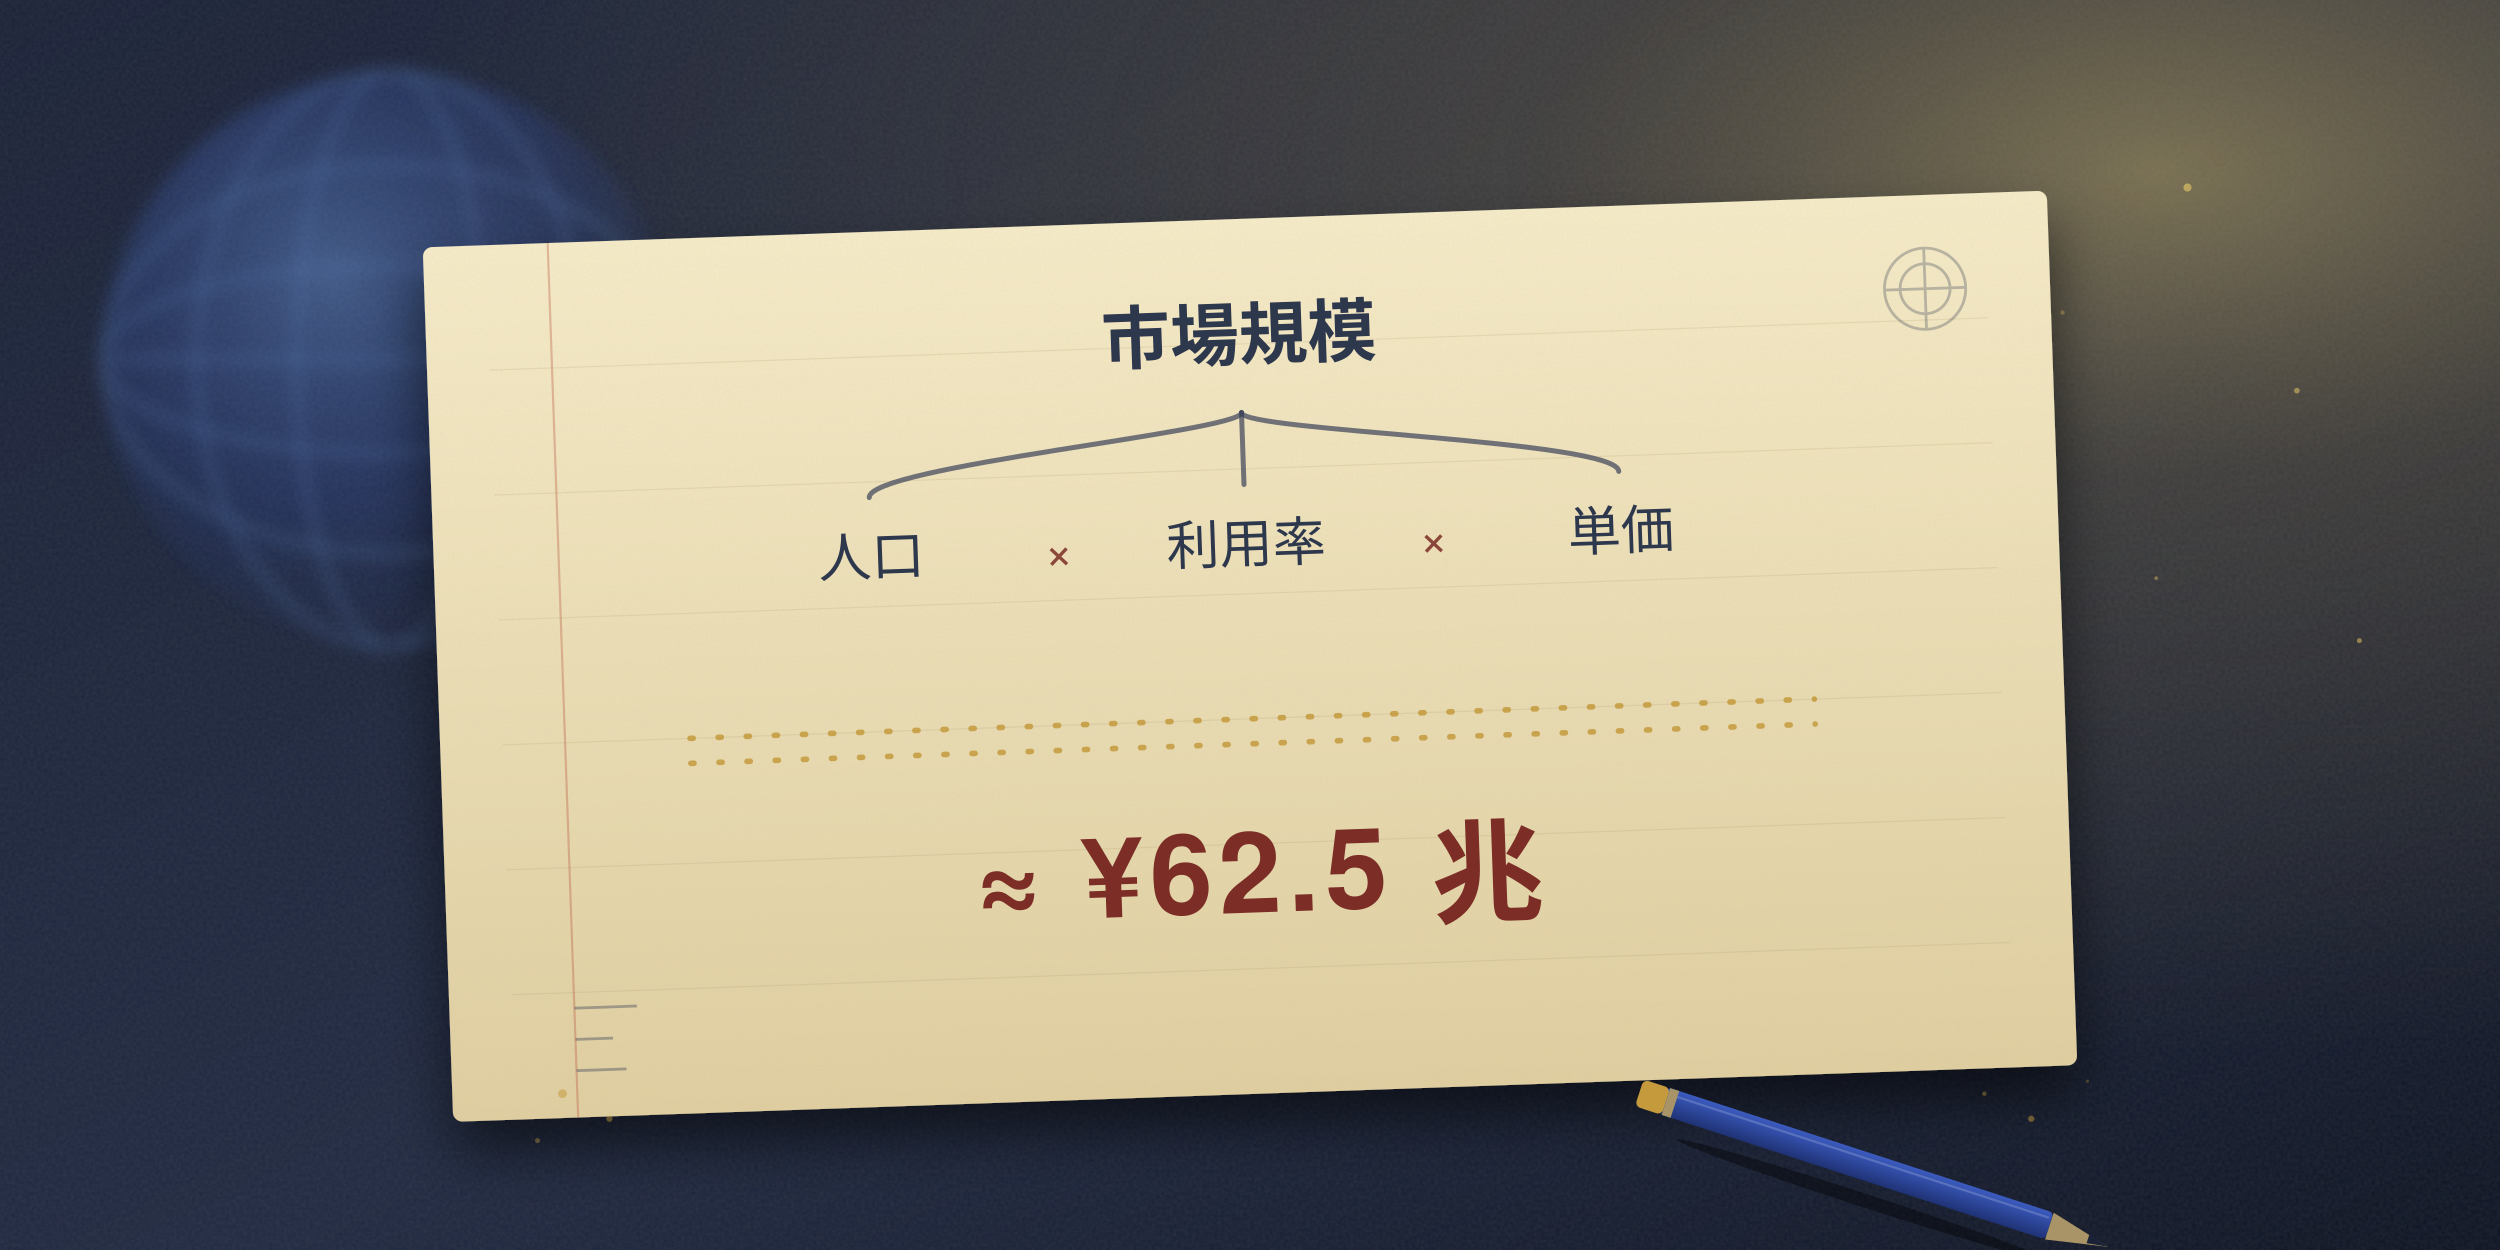
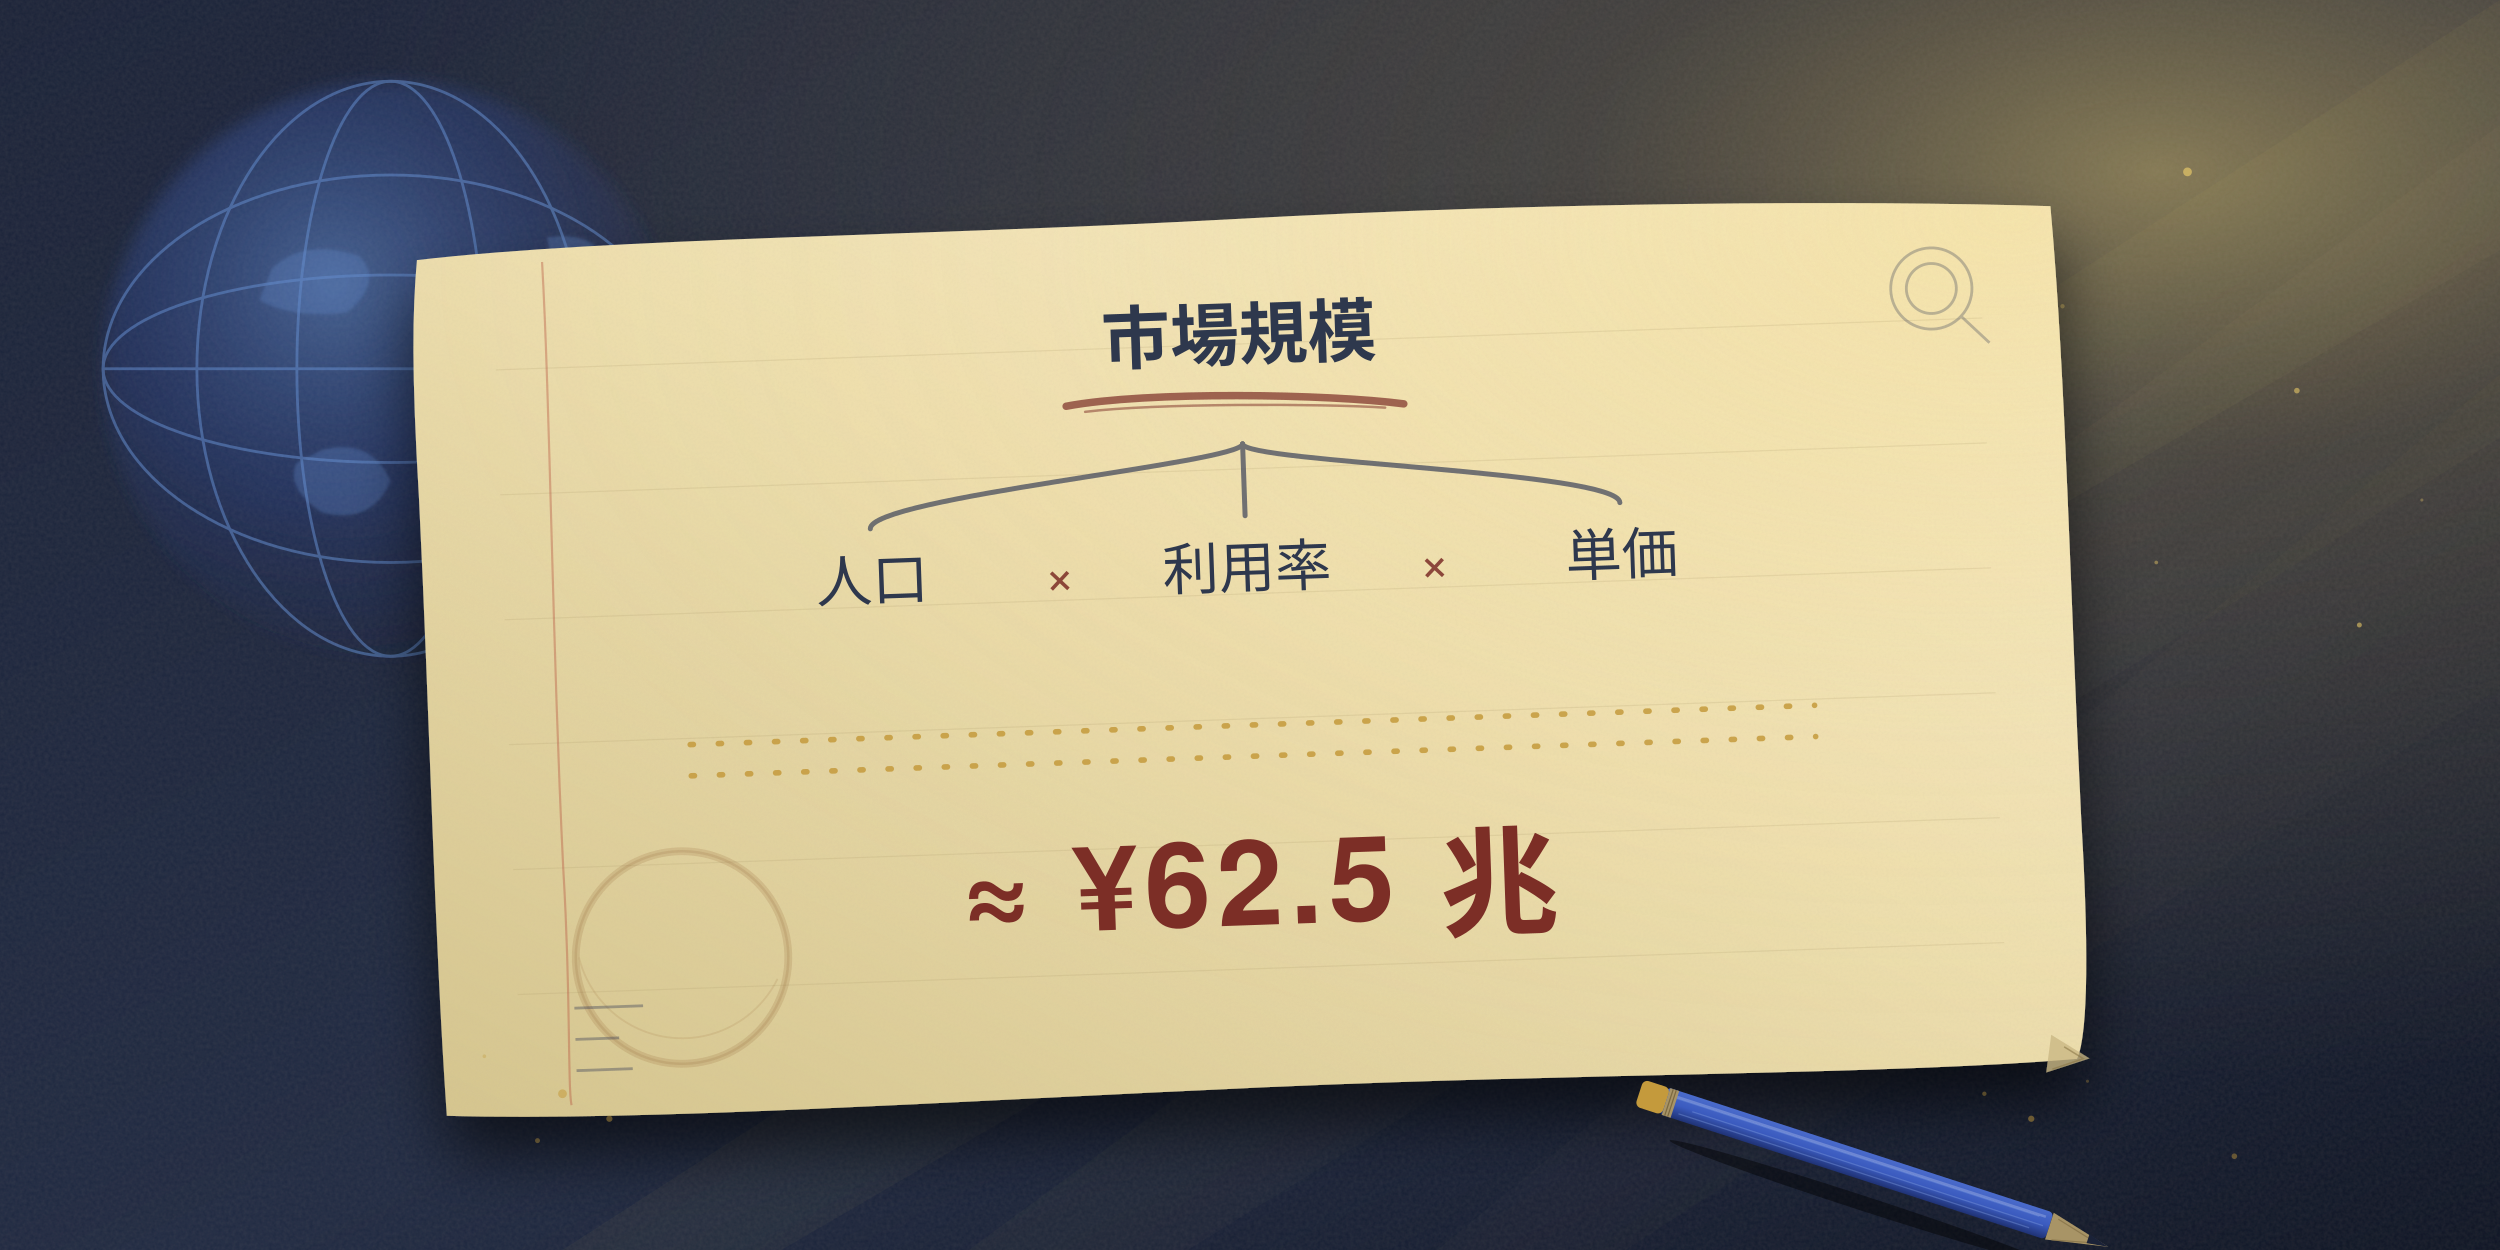
<svg xmlns="http://www.w3.org/2000/svg" viewBox="0 0 800 400" preserveAspectRatio="xMidYMid slice">
  <defs>
    <linearGradient id="desk-f1" x1="0" y1="0" x2="1" y2="1">
      <stop offset="0%" stop-color="#1A2238" />
      <stop offset="55%" stop-color="#1F2942" />
      <stop offset="100%" stop-color="#0E1424" />
    </linearGradient>
-     <radialGradient id="lamp-f1" cx="0.86" cy="0.14" r="0.7">
-       <stop offset="0%" stop-color="#F4D26A" stop-opacity="0.42" />
-       <stop offset="35%" stop-color="#C49A3C" stop-opacity="0.20" />
+     <radialGradient id="lamp-f1" cx="0.86" cy="0.14" r="0.72">
+       <stop offset="0%" stop-color="#F4D26A" stop-opacity="0.48" />
+       <stop offset="32%" stop-color="#C49A3C" stop-opacity="0.22" />
      <stop offset="100%" stop-color="#C49A3C" stop-opacity="0" />
    </radialGradient>
-     <linearGradient id="paper-f1" x1="0" y1="0" x2="0" y2="1">
-       <stop offset="0%" stop-color="#F5EBC8" />
-       <stop offset="100%" stop-color="#DFCEA0" />
+     <linearGradient id="paper-f1" x1="0" y1="1" x2="1" y2="0">
+       <stop offset="0%" stop-color="#D5C58E" />
+       <stop offset="55%" stop-color="#EFE0B0" />
+       <stop offset="100%" stop-color="#F9F0D2" />
    </linearGradient>
+     <radialGradient id="paperWarm-f1" cx="0.95" cy="0.05" r="0.95">
+       <stop offset="0%" stop-color="#F4D26A" stop-opacity="0.35" />
+       <stop offset="60%" stop-color="#F4D26A" stop-opacity="0.05" />
+       <stop offset="100%" stop-color="#F4D26A" stop-opacity="0" />
+     </radialGradient>
    <linearGradient id="pencil-f1" x1="0" y1="0" x2="0" y2="1">
-       <stop offset="0%" stop-color="#3B5BBF" />
+       <stop offset="0%" stop-color="#4A6BCB" />
+       <stop offset="50%" stop-color="#3B5BBF" />
      <stop offset="100%" stop-color="#1F3275" />
    </linearGradient>
    <radialGradient id="globe-f1" cx="0.4" cy="0.35" r="0.7">
-       <stop offset="0%" stop-color="#7AAEFF" stop-opacity="0.55" />
-       <stop offset="60%" stop-color="#3B5BBF" stop-opacity="0.30" />
+       <stop offset="0%" stop-color="#7AAEFF" stop-opacity="0.6" />
+       <stop offset="55%" stop-color="#3B5BBF" stop-opacity="0.32" />
      <stop offset="100%" stop-color="#1B2954" stop-opacity="0.08" />
    </radialGradient>
+     <linearGradient id="ray-f1" x1="0" y1="0" x2="1" y2="1">
+       <stop offset="0%" stop-color="#F4D26A" stop-opacity="0.18" />
+       <stop offset="40%" stop-color="#F4D26A" stop-opacity="0.06" />
+       <stop offset="100%" stop-color="#F4D26A" stop-opacity="0" />
+     </linearGradient>
    <filter id="grain-f1" x="0%" y="0%" width="100%" height="100%">
      <feTurbulence type="fractalNoise" baseFrequency="0.85" numOctaves="2" seed="3" />
      <feColorMatrix type="matrix" values="0 0 0 0 0.42  0 0 0 0 0.36  0 0 0 0 0.27  0 0 0 0.20 0" />
      <feComposite operator="in" in2="SourceGraphic" />
    </filter>
    <filter id="paperGrain-f1" x="0%" y="0%" width="100%" height="100%">
      <feTurbulence type="fractalNoise" baseFrequency="1.2" numOctaves="2" seed="7" />
-       <feColorMatrix type="matrix" values="0 0 0 0 0.55  0 0 0 0 0.46  0 0 0 0 0.30  0 0 0 0.18 0" />
+       <feColorMatrix type="matrix" values="0 0 0 0 0.55  0 0 0 0 0.46  0 0 0 0 0.30  0 0 0 0.20 0" />
      <feComposite operator="in" in2="SourceGraphic" />
    </filter>
    <filter id="cardShadow-f1" x="-15%" y="-15%" width="130%" height="135%">
-       <feGaussianBlur in="SourceAlpha" stdDeviation="9" />
-       <feOffset dx="0" dy="10" />
+       <feGaussianBlur in="SourceAlpha" stdDeviation="10" />
+       <feOffset dx="0" dy="12" />
      <feComponentTransfer>
-         <feFuncA type="linear" slope="0.55" />
+         <feFuncA type="linear" slope="0.6" />
      </feComponentTransfer>
      <feMerge>
        <feMergeNode />
        <feMergeNode in="SourceGraphic" />
      </feMerge>
    </filter>
    <filter id="softBlur-f1">
      <feGaussianBlur stdDeviation="2.5" />
    </filter>
+     <filter id="microBlur-f1">
+       <feGaussianBlur stdDeviation="0.6" />
+     </filter>
+     <clipPath id="paperShape-f1">
+       <path d="         M -262 -136         C -200 -141, -100 -138, 0 -140         C 100 -142, 200 -139, 261 -135         C 264 -80, 263 -10, 264 60         C 265 100, 264 130, 260 138         C 200 141, 100 137, 0 138         C -100 139, -200 142, -262 138         C -264 80, -263 10, -264 -60         C -265 -100, -264 -120, -262 -136         Z" />
+     </clipPath>
  </defs>
  <rect width="800" height="400" fill="url(#desk-f1)" />
  <rect width="800" height="400" fill="url(#lamp-f1)" />
+   <g opacity="0.85">
+     <polygon points="800,0 800,80 250,400 180,400" fill="url(#ray-f1)" />
+     <polygon points="800,40 800,140 380,400 310,400" fill="url(#ray-f1)" opacity="0.7" />
+     <polygon points="800,120 800,220 520,400 460,400" fill="url(#ray-f1)" opacity="0.5" />
+   </g>
  <rect width="800" height="400" filter="url(#grain-f1)" opacity="0.55" />
-   <g transform="translate(125,115)" opacity="0.7" filter="url(#softBlur-f1)">
-     <circle cx="0" cy="0" r="92" fill="url(#globe-f1)" />
-     <g fill="none" stroke="#7AAEFF" stroke-width="0.9" opacity="0.6">
+   <g transform="translate(125,118)" opacity="0.72">
+     <g filter="url(#softBlur-f1)">
+       <circle cx="0" cy="0" r="92" fill="url(#globe-f1)" />
+     </g>
+     <g fill="none" stroke="#7AAEFF" stroke-width="0.9" opacity="0.55">
      <ellipse cx="0" cy="0" rx="92" ry="30" />
      <ellipse cx="0" cy="0" rx="92" ry="62" />
      <ellipse cx="0" cy="0" rx="30" ry="92" />
      <ellipse cx="0" cy="0" rx="62" ry="92" />
      <line x1="-92" y1="0" x2="92" y2="0" />
    </g>
+     <g fill="#7AAEFF" opacity="0.32" filter="url(#microBlur-f1)">
+       <path d="M -38 -32 Q -28 -42, -10 -36 Q -2 -28, -14 -18 Q -32 -16, -42 -22 Z" />
+       <path d="M 12 -8 Q 32 -16, 48 -6 Q 54 6, 44 16 Q 26 20, 14 12 Z" />
+       <path d="M -22 26 Q -6 22, 0 36 Q -6 50, -22 46 Q -34 38, -30 30 Z" />
+       <path d="M 50 -42 Q 64 -44, 68 -36 Q 64 -28, 52 -32 Z" />
+     </g>
  </g>
  <g fill="#F4D26A">
-     <circle cx="700" cy="60" r="1.3" opacity="0.55" />
-     <circle cx="660" cy="100" r="0.7" opacity="0.40" />
-     <circle cx="735" cy="125" r="0.9" opacity="0.50" />
-     <circle cx="610" cy="140" r="0.5" opacity="0.35" />
-     <circle cx="690" cy="185" r="0.6" opacity="0.40" />
-     <circle cx="755" cy="205" r="0.8" opacity="0.50" />
-     <circle cx="635" cy="225" r="0.5" opacity="0.30" />
+     <circle cx="700" cy="55" r="1.4" opacity="0.6" />
+     <circle cx="660" cy="98" r="0.7" opacity="0.42" />
+     <circle cx="735" cy="125" r="0.9" opacity="0.55" />
+     <circle cx="610" cy="138" r="0.5" opacity="0.35" />
+     <circle cx="690" cy="180" r="0.6" opacity="0.42" />
+     <circle cx="755" cy="200" r="0.8" opacity="0.55" />
+     <circle cx="635" cy="225" r="0.5" opacity="0.32" />
+     <circle cx="585" cy="78" r="0.6" opacity="0.40" />
+     <circle cx="775" cy="160" r="0.5" opacity="0.32" />
  </g>
  <g transform="translate(400,210) rotate(-2)" filter="url(#cardShadow-f1)">
-     <rect x="-260" y="-140" width="520" height="280" rx="3" fill="url(#paper-f1)" />
-     <rect x="-260" y="-140" width="520" height="280" rx="3" filter="url(#paperGrain-f1)" opacity="0.55" />
+     <path d="       M -262 -136       C -200 -141, -100 -138, 0 -140       C 100 -142, 200 -139, 261 -135       C 264 -80, 263 -10, 264 60       C 265 100, 264 130, 260 138       C 200 141, 100 137, 0 138       C -100 139, -200 142, -262 138       C -264 80, -263 10, -264 -60       C -265 -100, -264 -120, -262 -136       Z" fill="url(#paper-f1)" />
+     <g clip-path="url(#paperShape-f1)">
+       <rect x="-265" y="-145" width="540" height="290" fill="url(#paperWarm-f1)" />
+       <rect x="-265" y="-145" width="540" height="290" filter="url(#paperGrain-f1)" opacity="0.55" />
+     </g>
    <g stroke="#A89466" stroke-width="0.4" opacity="0.18">
-       <line x1="-240" y1="-100" x2="240" y2="-100" />
-       <line x1="-240" y1="-60" x2="240" y2="-60" />
-       <line x1="-240" y1="-20" x2="240" y2="-20" />
-       <line x1="-240" y1="20" x2="240" y2="20" />
-       <line x1="-240" y1="60" x2="240" y2="60" />
-       <line x1="-240" y1="100" x2="240" y2="100" />
+       <line x1="-238" y1="-100" x2="238" y2="-100" />
+       <line x1="-238" y1="-60" x2="238" y2="-60" />
+       <line x1="-238" y1="-20" x2="238" y2="-20" />
+       <line x1="-238" y1="20" x2="238" y2="20" />
+       <line x1="-238" y1="60" x2="238" y2="60" />
+       <line x1="-238" y1="100" x2="238" y2="100" />
    </g>
-     <line x1="-220" y1="-140" x2="-220" y2="140" stroke="#B7553F" stroke-width="0.7" opacity="0.35" />
+     <path d="M -222 -134 C -221 -90, -223 -10, -222 60 C -221 100, -223 130, -222 136" stroke="#B7553F" stroke-width="0.7" opacity="0.4" fill="none" />
+     <g transform="translate(-185,90) rotate(-12)" opacity="0.32">
+       <circle cx="0" cy="0" r="34" fill="none" stroke="#8B5A2B" stroke-width="2.5" opacity="0.55" />
+       <circle cx="0" cy="0" r="34" fill="none" stroke="#8B5A2B" stroke-width="0.8" opacity="0.85" />
+       <path d="M -32 -8 A 34 34 0 0 0 28 14" fill="none" stroke="#8B5A2B" stroke-width="0.6" opacity="0.4" />
+     </g>
    <g font-family="'Helvetica Neue','Hiragino Sans','Yu Gothic',sans-serif" fill="#2E374D">
      <text x="0" y="-95" text-anchor="middle" font-size="22" font-weight="700">市場規模</text>
-       <path d="M 0 -78 C 0 -72, -120 -65, -120 -55" fill="none" stroke="#3B4258" stroke-width="1.6" stroke-linecap="round" opacity="0.7" />
-       <path d="M 0 -78 L 0 -55" fill="none" stroke="#3B4258" stroke-width="1.6" stroke-linecap="round" opacity="0.7" />
-       <path d="M 0 -78 C 0 -72, 120 -65, 120 -55" fill="none" stroke="#3B4258" stroke-width="1.6" stroke-linecap="round" opacity="0.7" />
-       <text x="-120" y="-30" text-anchor="middle" font-size="17" font-weight="500">人口</text>
-       <text x="0" y="-30" text-anchor="middle" font-size="17" font-weight="500">利用率</text>
-       <text x="120" y="-30" text-anchor="middle" font-size="17" font-weight="500">単価</text>
-       <text x="-60" y="-30" text-anchor="middle" font-size="16" font-weight="400" fill="#7B2D26" opacity="0.85">×</text>
-       <text x="60" y="-30" text-anchor="middle" font-size="16" font-weight="400" fill="#7B2D26" opacity="0.85">×</text>
    </g>
-     <line x1="-180" y1="20" x2="180" y2="20" stroke="#C49A3C" stroke-width="1.8" opacity="0.85" stroke-linecap="round" stroke-dasharray="1 8" />
-     <line x1="-180" y1="28" x2="180" y2="28" stroke="#C49A3C" stroke-width="1.8" opacity="0.85" stroke-linecap="round" stroke-dasharray="1 8" />
-     <text x="0" y="82" text-anchor="middle" font-family="'Helvetica Neue','Hiragino Sans','Yu Gothic',sans-serif" font-size="36" font-weight="700" fill="#7B2D26" letter-spacing="2">≈ ¥62.5 兆</text>
+     <path d="M -56 -82 C -30 -86, 28 -83, 52 -79" fill="none" stroke="#7B2D26" stroke-width="2.4" stroke-linecap="round" opacity="0.7" />
+     <path d="M -50 -80 C -28 -82, 26 -80, 46 -78" fill="none" stroke="#7B2D26" stroke-width="0.8" stroke-linecap="round" opacity="0.5" />
+     <g fill="none" stroke="#3B4258" stroke-width="1.6" stroke-linecap="round" opacity="0.7">
+       <path d="M 0 -68 C 0 -62, -120 -55, -120 -45" />
+       <path d="M 0 -68 L 0 -45" />
+       <path d="M 0 -68 C 0 -62, 120 -55, 120 -45" />
+     </g>
+     <g font-family="'Helvetica Neue','Hiragino Sans','Yu Gothic',sans-serif" fill="#2E374D">
+       <text x="-120" y="-22" text-anchor="middle" font-size="18" font-weight="500">人口</text>
+       <text x="0" y="-22" text-anchor="middle" font-size="18" font-weight="500">利用率</text>
+       <text x="120" y="-22" text-anchor="middle" font-size="18" font-weight="500">単価</text>
+       <text x="-60" y="-22" text-anchor="middle" font-size="17" font-weight="400" fill="#7B2D26" opacity="0.85">×</text>
+       <text x="60" y="-22" text-anchor="middle" font-size="17" font-weight="400" fill="#7B2D26" opacity="0.85">×</text>
+     </g>
+     <g stroke="#C49A3C" stroke-linecap="round" stroke-dasharray="1 8" opacity="0.85">
+       <line x1="-180" y1="22" x2="180" y2="22" stroke-width="1.8" />
+       <line x1="-180" y1="32" x2="180" y2="32" stroke-width="1.8" />
+     </g>
+     <text x="0" y="86" text-anchor="middle" font-family="'Helvetica Neue','Hiragino Sans','Yu Gothic',sans-serif" font-size="38" font-weight="700" fill="#7B2D26" letter-spacing="2">≈ ¥62.5 兆</text>
    <g stroke="#3B4258" stroke-width="0.9" fill="none" opacity="0.32">
-       <circle cx="220" cy="-110" r="13" />
-       <circle cx="220" cy="-110" r="8" />
-       <line x1="220" y1="-123" x2="220" y2="-97" />
-       <line x1="207" y1="-110" x2="233" y2="-110" />
+       <circle cx="222" cy="-110" r="13" />
+       <circle cx="222" cy="-110" r="8" />
+       <line x1="231" y1="-101" x2="240" y2="-92" />
    </g>
    <g stroke="#3B4258" stroke-width="0.9" fill="none" opacity="0.4">
-       <line x1="-220" y1="105" x2="-200" y2="105" />
-       <line x1="-220" y1="115" x2="-208" y2="115" />
-       <line x1="-220" y1="125" x2="-204" y2="125" />
+       <line x1="-220" y1="105" x2="-198" y2="105" />
+       <line x1="-220" y1="115" x2="-206" y2="115" />
+       <line x1="-220" y1="125" x2="-202" y2="125" />
+     </g>
+     <g>
+       <path d="M 252 130 L 264 138 L 250 142 Z" fill="#C8B582" opacity="0.75" />
+       <path d="M 256 134 L 262 138 L 252 141" fill="none" stroke="#8B7848" stroke-width="0.5" opacity="0.6" />
    </g>
  </g>
  <g transform="translate(610,378) rotate(18)">
-     <ellipse cx="-12" cy="10" rx="62" ry="2.2" fill="#000000" opacity="0.4" />
+     <ellipse cx="-12" cy="11" rx="64" ry="2.4" fill="#000000" opacity="0.45" />
    <rect x="-82" y="-5" width="130" height="9" rx="1.5" fill="url(#pencil-f1)" />
+     <g stroke="#8AA8E8" stroke-width="0.4" opacity="0.35">
+       <line x1="-78" y1="-2.5" x2="44" y2="-2.5" />
+       <line x1="-72" y1="0" x2="46" y2="0" />
+       <line x1="-76" y1="2" x2="42" y2="2" />
+     </g>
    <rect x="-90" y="-5" width="9" height="9" rx="1.8" fill="#C49A3C" />
    <rect x="-81" y="-5" width="3" height="9" fill="#A89466" />
+     <line x1="-80" y1="-5" x2="-80" y2="4" stroke="#7C6940" stroke-width="0.4" />
+     <line x1="-79" y1="-5" x2="-79" y2="4" stroke="#7C6940" stroke-width="0.4" />
    <polygon points="48,-5 48,4 68,0" fill="#A89466" />
+     <line x1="50" y1="-3.5" x2="64" y2="0" stroke="#7C6940" stroke-width="0.4" opacity="0.6" />
+     <line x1="50" y1="3.5" x2="64" y2="0" stroke="#7C6940" stroke-width="0.4" opacity="0.6" />
    <polygon points="61,-2 61,1 68,0" fill="#1A2238" />
-     <line x1="-78" y1="-3" x2="47" y2="-3" stroke="#FFFFFF" stroke-width="0.7" opacity="0.18" />
+     <line x1="-78" y1="-3" x2="46" y2="-3" stroke="#FFFFFF" stroke-width="0.8" opacity="0.22" />
  </g>
  <g fill="#C49A3C">
    <circle cx="180" cy="350" r="1.4" opacity="0.55" />
    <circle cx="195" cy="358" r="1.0" opacity="0.45" />
    <circle cx="172" cy="365" r="0.8" opacity="0.40" />
    <circle cx="650" cy="358" r="1.0" opacity="0.50" />
    <circle cx="635" cy="350" r="0.7" opacity="0.40" />
    <circle cx="668" cy="346" r="0.5" opacity="0.30" />
+     <circle cx="715" cy="370" r="0.9" opacity="0.45" />
+     <circle cx="155" cy="338" r="0.6" opacity="0.35" />
  </g>
</svg>
